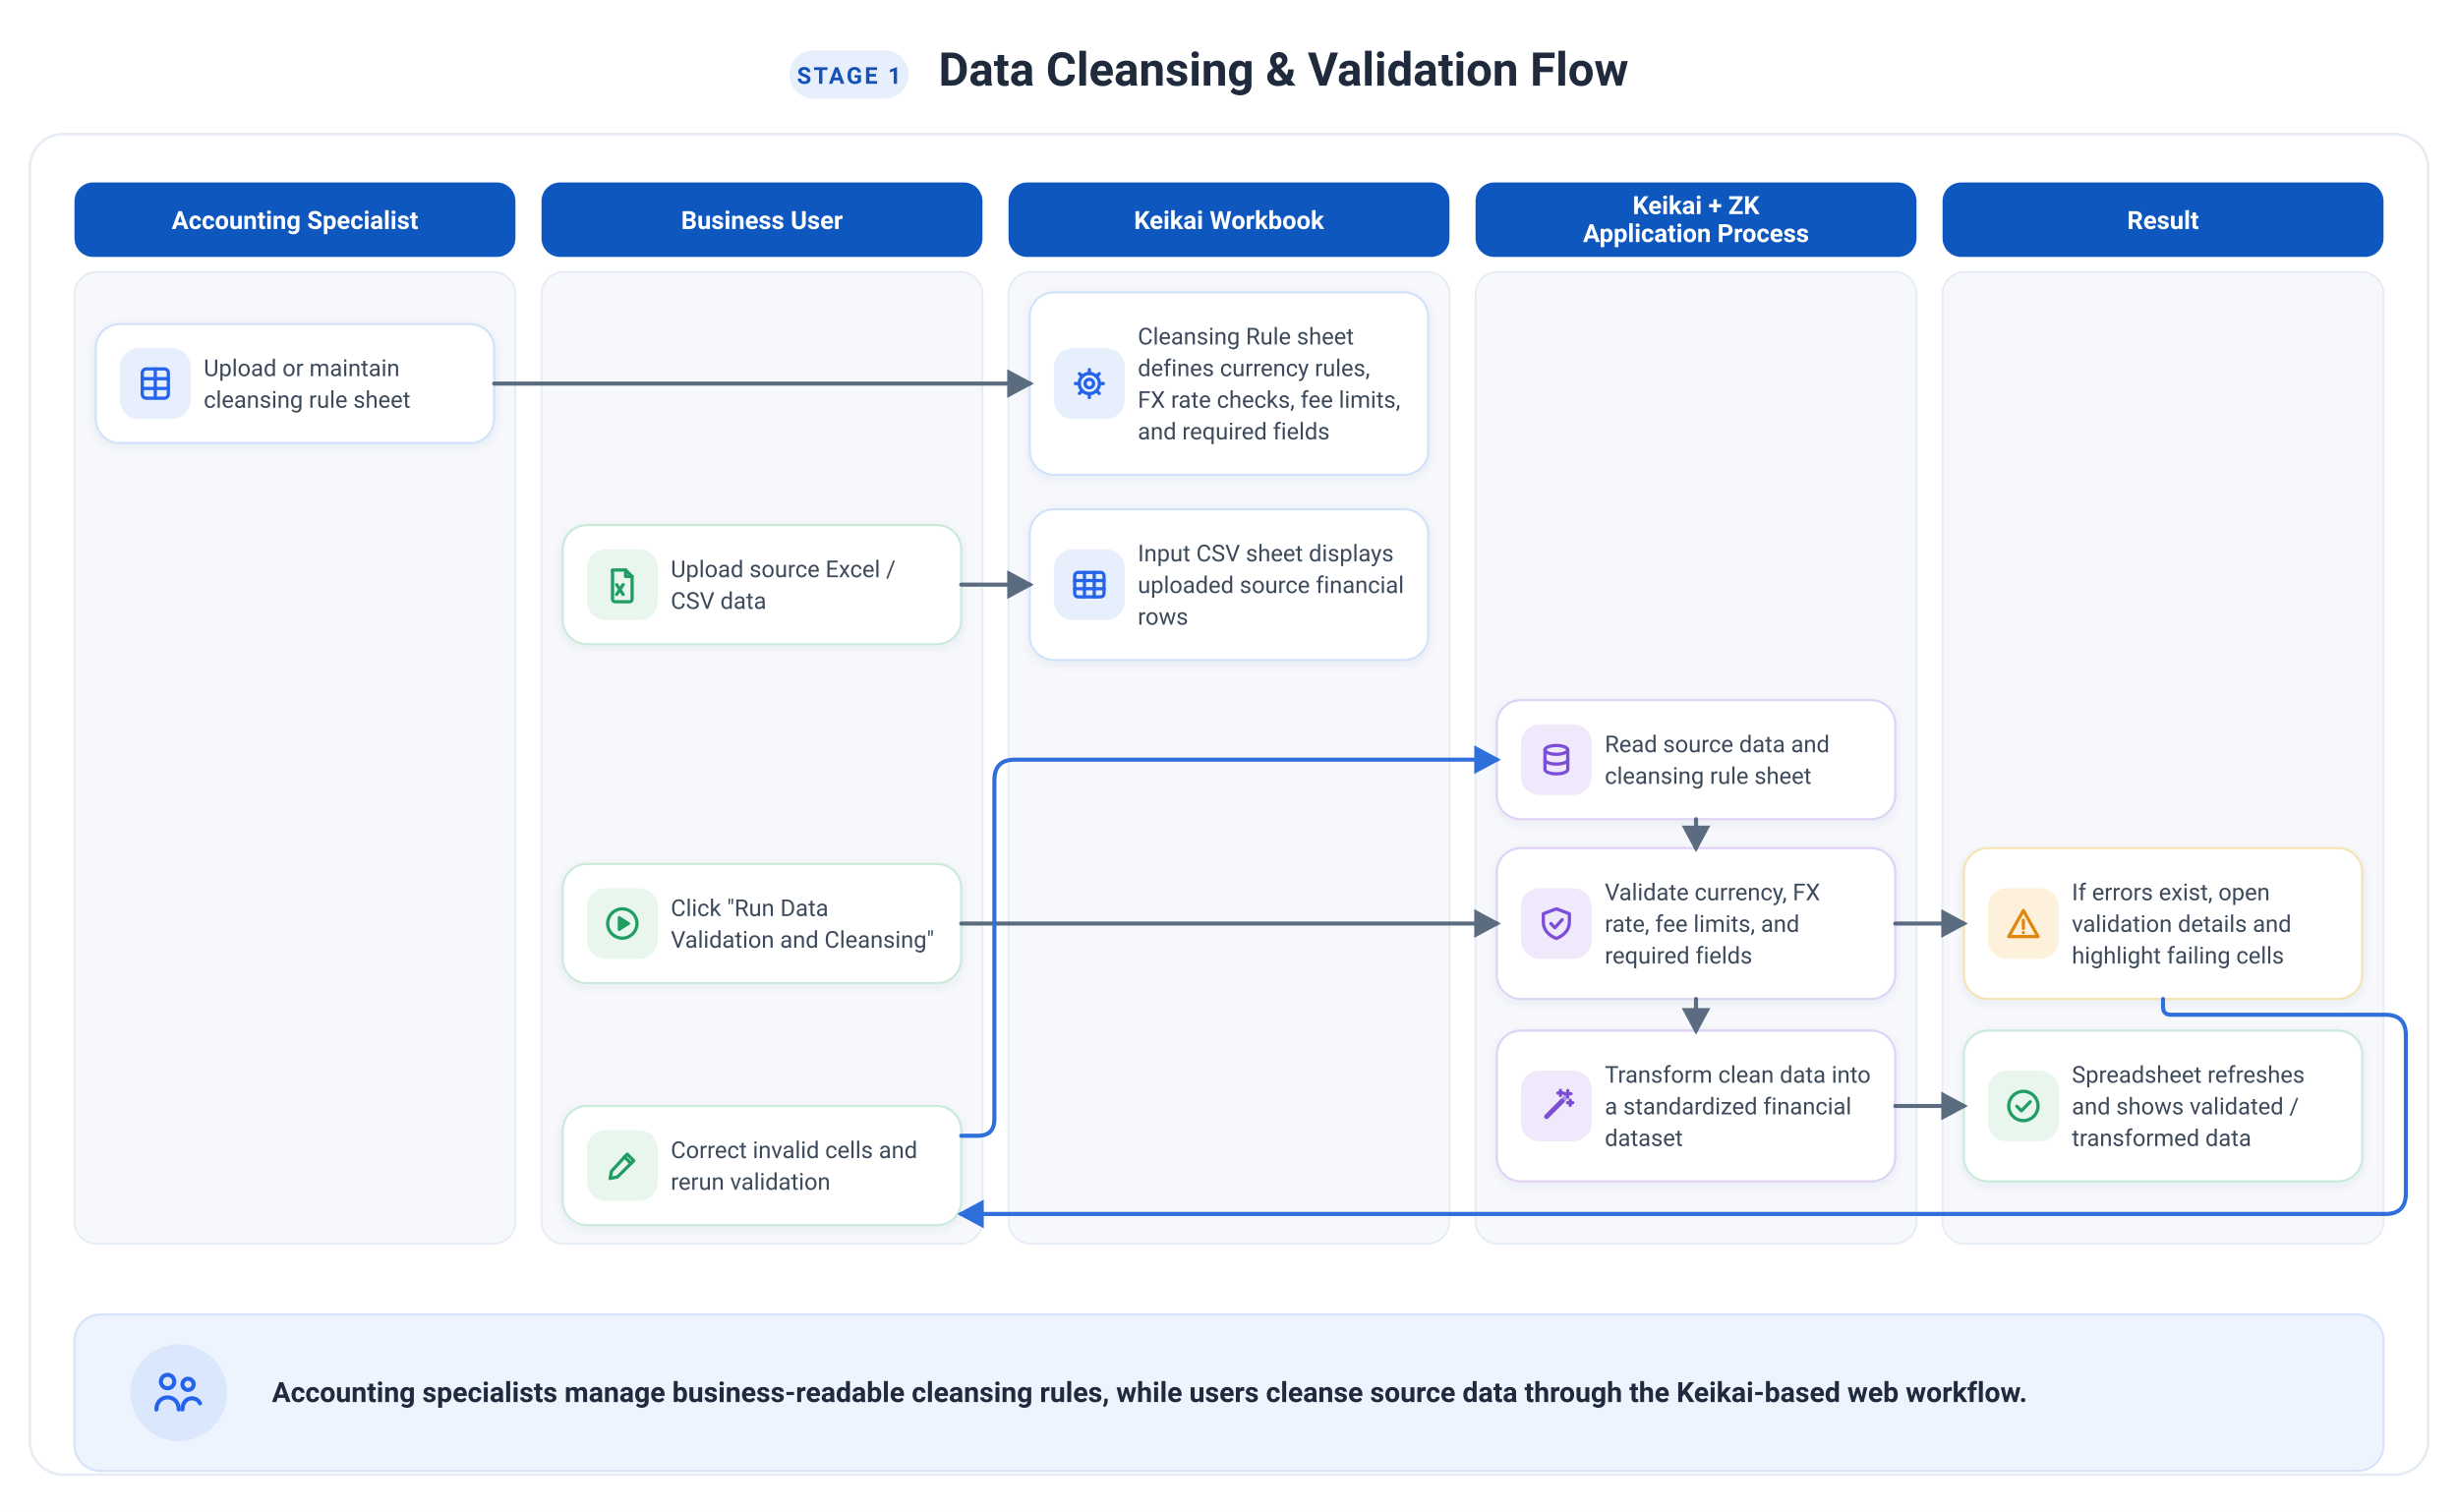
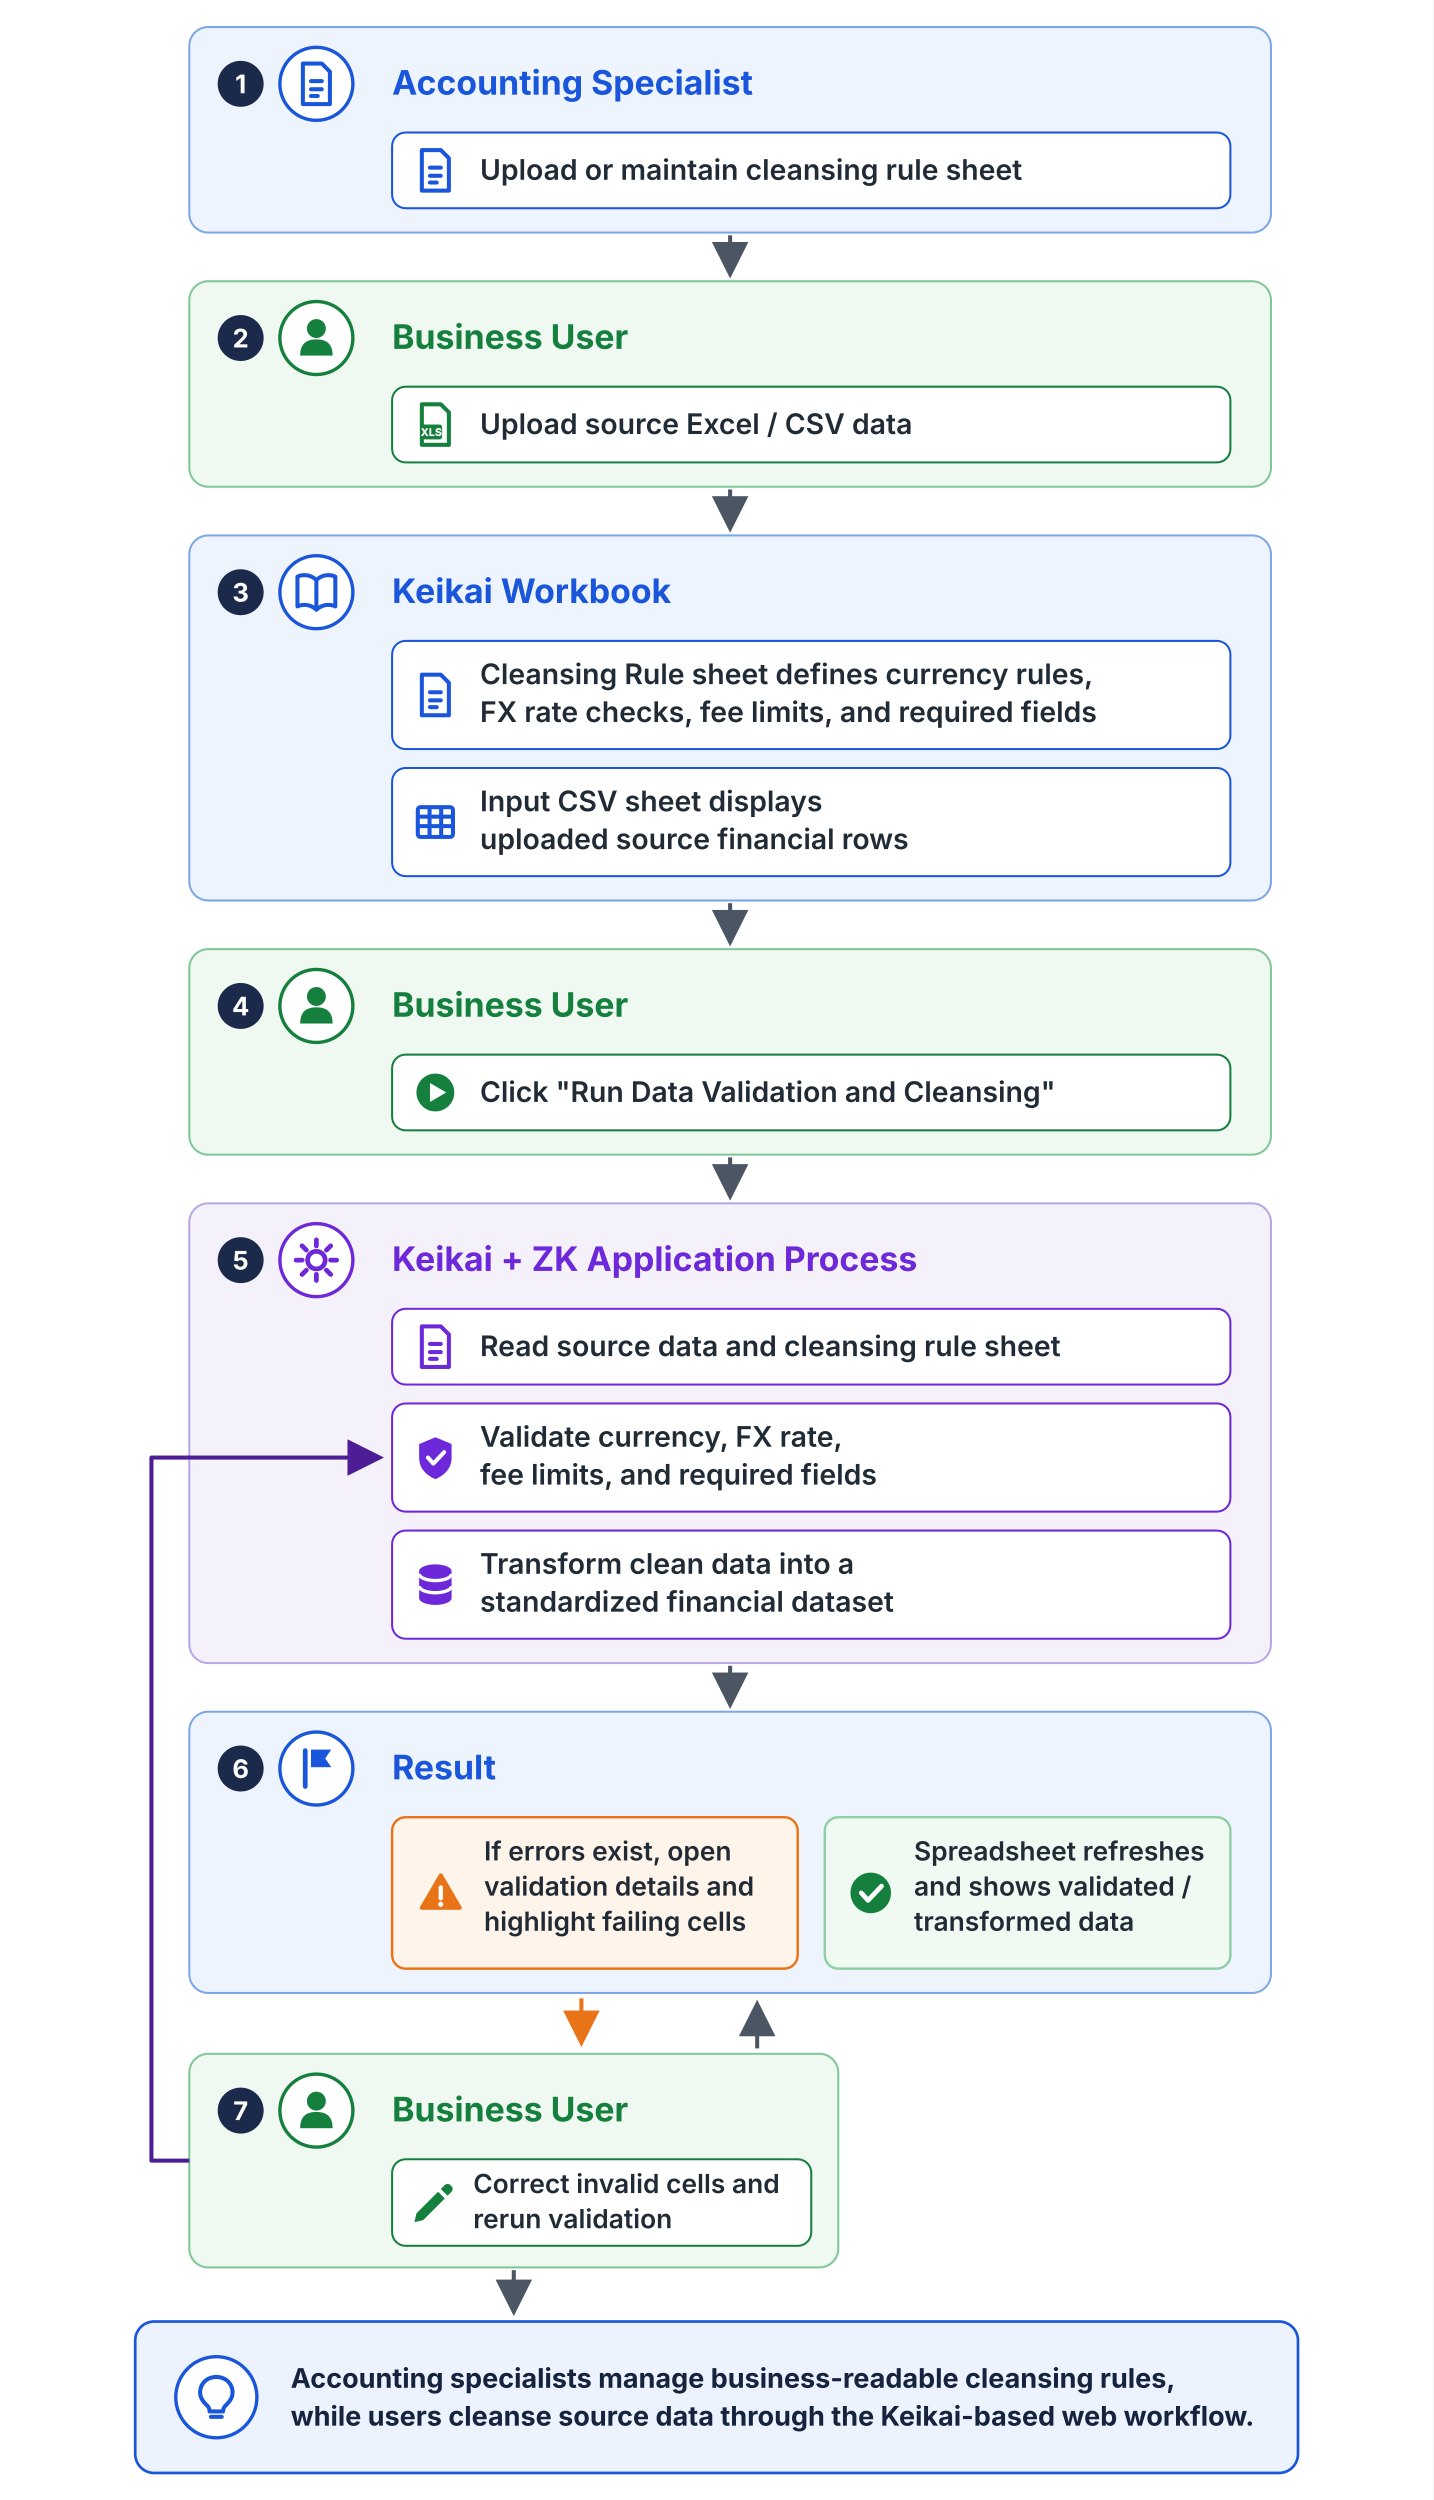
- <svg xmlns="http://www.w3.org/2000/svg" viewBox="0 0 1320 812" width="1320" height="812" font-family="'Segoe UI',system-ui,-apple-system,Roboto,Helvetica,Arial,sans-serif">
+ <svg xmlns="http://www.w3.org/2000/svg" viewBox="0 95 1060 1849" font-family="Inter, 'Noto Sans', 'Segoe UI', Arial, sans-serif">
  <defs>
-     <filter id="cardsh" x="-20%" y="-20%" width="140%" height="150%">
-       <feDropShadow dx="0" dy="1.5" stdDeviation="2.5" flood-color="#1f3a6b" flood-opacity="0.07" />
-     </filter>
-     <marker id="ah" markerWidth="9" markerHeight="9" refX="6.5" refY="4.5" orient="auto">
-       <path d="M1 1 L7.5 4.5 L1 8 Z" fill="#5b6b80" />
+     <g id="s1-person" fill="currentColor">
+       <circle cx="0" cy="-7" r="7" />
+       <path d="M-12,13 C-12,3 -6,1 0,1 C6,1 12,3 12,13 Z" />
+     </g>
+     <g id="s1-docline" fill="none" stroke="currentColor" stroke-width="3" stroke-linejoin="round" stroke-linecap="round">
+       <path d="M-10,-15 H4 L10,-9 V15 H-10 Z" />
+       <path d="M-4,-2 H4 M-4,4 H4 M-4,9 H1" />
+     </g>
+     <g id="s1-xls">
+       <path fill="none" stroke="currentColor" stroke-width="3" stroke-linejoin="round" d="M-10,-15 H4 L10,-9 V15 H-10 Z" />
+       <rect x="-11" y="0" width="16" height="11" rx="2" fill="currentColor" />
+       <text x="-3" y="8.5" font-size="8" font-weight="800" fill="#FFFFFF" text-anchor="middle" font-family="Inter, Arial, sans-serif">XLS</text>
+     </g>
+     <g id="s1-book" fill="none" stroke="currentColor" stroke-width="3" stroke-linejoin="round" stroke-linecap="round">
+       <path d="M0,-9 C-4,-13 -10,-13.5 -14,-11.5 V10.5 C-10,8.5 -4,9 0,13 C4,9 10,8.5 14,10.5 V-11.5 C10,-13.5 4,-13 0,-9 V12" />
+     </g>
+     <g id="s1-play">
+       <circle r="14" fill="currentColor" />
+       <path d="M-4,-7 L8,0 L-4,7 Z" fill="#FFFFFF" />
+     </g>
+     <g id="s1-gear" fill="none" stroke="currentColor" stroke-width="3.5" stroke-linecap="round">
+       <circle r="6.5" />
+       <path d="M0,-10.5 V-15 M0,10.5 V15 M10.5,0 H15 M-10.5,0 H-15 M7.4,-7.4 L10.6,-10.6 M-7.4,7.4 L-10.6,10.6 M7.4,7.4 L10.6,10.6 M-7.4,-7.4 L-10.6,-10.6" />
+     </g>
+     <g id="s1-shield">
+       <path fill="currentColor" d="M0,-15 L12,-10 V0 C12,8 7,13 0,16 C-7,13 -12,8 -12,0 V-10 Z" />
+       <path d="M-5.5,0 L-1.5,4.5 L6.5,-4" stroke="#FFFFFF" stroke-width="3" fill="none" stroke-linecap="round" stroke-linejoin="round" />
+     </g>
+     <g id="s1-db">
+       <path fill="currentColor" d="M-12,-10 C-12,-13 -6,-15 0,-15 C6,-15 12,-13 12,-10 V10 C12,13 6,15 0,15 C-6,15 -12,13 -12,10 Z" />
+       <path d="M-12,-8 C-12,-5 -6,-3 0,-3 C6,-3 12,-5 12,-8 M-12,1 C-12,4 -6,6 0,6 C6,6 12,4 12,1" fill="none" stroke="#FFFFFF" stroke-width="2.5" />
+     </g>
+     <g id="s1-table" fill="none" stroke="currentColor" stroke-width="3">
+       <rect x="-13" y="-11" width="26" height="22" rx="2" />
+       <path d="M-13,-4 H13 M-13,3 H13 M-4.3,-11 V11 M4.3,-11 V11" />
+     </g>
+     <g id="s1-flag" fill="currentColor">
+       <rect x="-10" y="-15" width="3.5" height="30" rx="1.75" />
+       <path d="M-4,-14 H11 L6.5,-7.5 L11,-1 H-4 Z" />
+     </g>
+     <g id="s1-warn">
+       <path fill="currentColor" stroke="currentColor" stroke-width="3" stroke-linejoin="round" d="M0,-13 L14,11 H-14 Z" />
+       <path d="M0,-4 V4" stroke="#FFFFFF" stroke-width="3.2" stroke-linecap="round" />
+       <circle cx="0" cy="8.4" r="1.9" fill="#FFFFFF" />
+     </g>
+     <g id="s1-check">
+       <circle r="15" fill="currentColor" />
+       <path d="M-7,0 L-2,5.5 L8,-5" stroke="#FFFFFF" stroke-width="3.5" fill="none" stroke-linecap="round" stroke-linejoin="round" />
+     </g>
+     <g id="s1-pencil" fill="currentColor">
+       <path d="M-12,8 L4,-8 L9,-3 L-7,13 L-13.5,14.5 Z" />
+       <path d="M6,-10 L9,-13 C10,-14 12,-14 13,-13 L14,-12 C15,-11 15,-9 14,-8 L11,-5 Z" />
+     </g>
+     <g id="s1-bulb" fill="none" stroke="currentColor" stroke-width="3" stroke-linecap="round" stroke-linejoin="round">
+       <path d="M0,-15 C7,-15 12,-10 12,-3.5 C12,1 9,4 6.5,6.5 C5.5,7.5 5,9 5,10.5 H-5 C-5,9 -5.5,7.5 -6.5,6.5 C-9,4 -12,1 -12,-3.5 C-12,-10 -7,-15 0,-15 Z" />
+       <path d="M-4,14.5 H4" />
+     </g>
+     <marker id="ah-gray" markerWidth="10" markerHeight="9" refX="7" refY="4.5" orient="auto">
+       <path d="M0,0 L9,4.5 L0,9 Z" fill="#4B5563" />
    </marker>
-     <marker id="ahb" markerWidth="9" markerHeight="9" refX="6.5" refY="4.5" orient="auto">
-       <path d="M1 1 L7.5 4.5 L1 8 Z" fill="#2f6fdb" />
+     <marker id="ah-orange" markerWidth="10" markerHeight="9" refX="7" refY="4.5" orient="auto">
+       <path d="M0,0 L9,4.5 L0,9 Z" fill="#E97317" />
+     </marker>
+     <marker id="ah-purple" markerWidth="10" markerHeight="9" refX="7" refY="4.5" orient="auto">
+       <path d="M0,0 L9,4.5 L0,9 Z" fill="#4C1D95" />
    </marker>
  </defs>
-   <rect width="1320" height="812" fill="#ffffff" />
-   <g transform="translate(660,46)">
-     <rect x="-236" y="-19" width="64" height="26" rx="13" fill="#e7effd" />
-     <text x="-204" y="-1" text-anchor="middle" font-family="'Segoe UI',system-ui,-apple-system,Roboto,Helvetica,Arial,sans-serif" font-size="12.5" font-weight="700" letter-spacing="1.2" fill="#1552b8">STAGE 1</text>
-     <text x="-156" y="0" font-family="'Segoe UI',system-ui,-apple-system,Roboto,Helvetica,Arial,sans-serif" font-size="25" font-weight="700" fill="#1f2b3d">Data Cleansing &amp; Validation Flow</text>
-   </g>
-   <rect x="16" y="72" width="1288" height="720" rx="18" fill="#ffffff" stroke="#e6ecf4" stroke-width="1.4" />
-   <rect x="40" y="146" width="236.8" height="522" rx="12" fill="#f6f8fc" stroke="#e6ecf4" stroke-width="1" />
-   <rect x="40" y="98" width="236.8" height="40" rx="10" fill="#0e57bf" />
-   <text x="158.4" y="123" text-anchor="middle" font-family="'Segoe UI',system-ui,-apple-system,Roboto,Helvetica,Arial,sans-serif" font-size="13.5" font-weight="700" fill="#ffffff">Accounting Specialist</text>
-   <rect x="290.8" y="146" width="236.8" height="522" rx="12" fill="#f6f8fc" stroke="#e6ecf4" stroke-width="1" />
-   <rect x="290.8" y="98" width="236.8" height="40" rx="10" fill="#0e57bf" />
-   <text x="409.2" y="123" text-anchor="middle" font-family="'Segoe UI',system-ui,-apple-system,Roboto,Helvetica,Arial,sans-serif" font-size="13.5" font-weight="700" fill="#ffffff">Business User</text>
-   <rect x="541.6" y="146" width="236.8" height="522" rx="12" fill="#f6f8fc" stroke="#e6ecf4" stroke-width="1" />
-   <rect x="541.6" y="98" width="236.8" height="40" rx="10" fill="#0e57bf" />
-   <text x="660" y="123" text-anchor="middle" font-family="'Segoe UI',system-ui,-apple-system,Roboto,Helvetica,Arial,sans-serif" font-size="13.5" font-weight="700" fill="#ffffff">Keikai Workbook</text>
-   <rect x="792.4" y="146" width="236.8" height="522" rx="12" fill="#f6f8fc" stroke="#e6ecf4" stroke-width="1" />
-   <rect x="792.4" y="98" width="236.8" height="40" rx="10" fill="#0e57bf" />
-   <text x="910.8" y="115" text-anchor="middle" font-family="'Segoe UI',system-ui,-apple-system,Roboto,Helvetica,Arial,sans-serif" font-size="13.5" font-weight="700" fill="#ffffff">Keikai + ZK</text>
-   <text x="910.8" y="130" text-anchor="middle" font-family="'Segoe UI',system-ui,-apple-system,Roboto,Helvetica,Arial,sans-serif" font-size="13.5" font-weight="700" fill="#ffffff">Application Process</text>
-   <rect x="1043.2" y="146" width="236.8" height="522" rx="12" fill="#f6f8fc" stroke="#e6ecf4" stroke-width="1" />
-   <rect x="1043.2" y="98" width="236.8" height="40" rx="10" fill="#0e57bf" />
-   <text x="1161.6" y="123" text-anchor="middle" font-family="'Segoe UI',system-ui,-apple-system,Roboto,Helvetica,Arial,sans-serif" font-size="13.5" font-weight="700" fill="#ffffff">Result</text>
-   <g filter="url(#cardsh)">
-     <rect x="51.4" y="174" width="214" height="64" rx="13" fill="#ffffff" stroke="#d3e2fb" stroke-width="1.2" />
-   </g>
-   <rect x="64.4" y="187" width="38" height="38" rx="10" fill="#e7effd" />
-   <g transform="translate(72.9,195.5) scale(0.875)">
-     <rect x="4" y="3" width="16" height="18" rx="2.5" stroke="#2563eb" stroke-width="2" fill="none" stroke-linecap="round" stroke-linejoin="round" />
-     <line x1="4" y1="9" x2="20" y2="9" stroke="#2563eb" stroke-width="2" fill="none" stroke-linecap="round" stroke-linejoin="round" />
-     <line x1="4" y1="15" x2="20" y2="15" stroke="#2563eb" stroke-width="2" fill="none" stroke-linecap="round" stroke-linejoin="round" />
-     <line x1="12" y1="3" x2="12" y2="21" stroke="#2563eb" stroke-width="2" fill="none" stroke-linecap="round" stroke-linejoin="round" />
-   </g>
-   <text x="109.4" y="202" font-family="'Segoe UI',system-ui,-apple-system,Roboto,Helvetica,Arial,sans-serif" font-size="12.5" fill="#3d4a5c">Upload or maintain</text>
-   <text x="109.4" y="219" font-family="'Segoe UI',system-ui,-apple-system,Roboto,Helvetica,Arial,sans-serif" font-size="12.5" fill="#3d4a5c">cleansing rule sheet</text>
-   <g filter="url(#cardsh)">
-     <rect x="553" y="157" width="214" height="98" rx="13" fill="#ffffff" stroke="#d3e2fb" stroke-width="1.2" />
-   </g>
-   <rect x="566" y="187" width="38" height="38" rx="10" fill="#e7effd" />
-   <g transform="translate(574.5,195.5) scale(0.875)">
-     <circle cx="12" cy="12" r="6.2" stroke="#2563eb" stroke-width="2" fill="none" stroke-linecap="round" stroke-linejoin="round" />
-     <circle cx="12" cy="12" r="2.6" stroke="#2563eb" stroke-width="2" fill="none" stroke-linecap="round" stroke-linejoin="round" />
-     <line x1="18.2" y1="12" x2="20.6" y2="12" stroke="#2563eb" stroke-width="2" fill="none" stroke-linecap="round" stroke-linejoin="round" />
-     <line x1="16.384" y1="16.384" x2="18.081" y2="18.081" stroke="#2563eb" stroke-width="2" fill="none" stroke-linecap="round" stroke-linejoin="round" />
-     <line x1="12" y1="18.2" x2="12" y2="20.6" stroke="#2563eb" stroke-width="2" fill="none" stroke-linecap="round" stroke-linejoin="round" />
-     <line x1="7.616" y1="16.384" x2="5.919" y2="18.081" stroke="#2563eb" stroke-width="2" fill="none" stroke-linecap="round" stroke-linejoin="round" />
-     <line x1="5.8" y1="12" x2="3.4" y2="12" stroke="#2563eb" stroke-width="2" fill="none" stroke-linecap="round" stroke-linejoin="round" />
-     <line x1="7.616" y1="7.616" x2="5.919" y2="5.919" stroke="#2563eb" stroke-width="2" fill="none" stroke-linecap="round" stroke-linejoin="round" />
-     <line x1="12" y1="5.8" x2="12" y2="3.4" stroke="#2563eb" stroke-width="2" fill="none" stroke-linecap="round" stroke-linejoin="round" />
-     <line x1="16.384" y1="7.616" x2="18.081" y2="5.919" stroke="#2563eb" stroke-width="2" fill="none" stroke-linecap="round" stroke-linejoin="round" />
-   </g>
-   <text x="611" y="185" font-family="'Segoe UI',system-ui,-apple-system,Roboto,Helvetica,Arial,sans-serif" font-size="12.5" fill="#3d4a5c">Cleansing Rule sheet</text>
-   <text x="611" y="202" font-family="'Segoe UI',system-ui,-apple-system,Roboto,Helvetica,Arial,sans-serif" font-size="12.5" fill="#3d4a5c">defines currency rules,</text>
-   <text x="611" y="219" font-family="'Segoe UI',system-ui,-apple-system,Roboto,Helvetica,Arial,sans-serif" font-size="12.5" fill="#3d4a5c">FX rate checks, fee limits,</text>
-   <text x="611" y="236" font-family="'Segoe UI',system-ui,-apple-system,Roboto,Helvetica,Arial,sans-serif" font-size="12.5" fill="#3d4a5c">and required fields</text>
-   <g filter="url(#cardsh)">
-     <rect x="302.2" y="282" width="214" height="64" rx="13" fill="#ffffff" stroke="#cbeadb" stroke-width="1.2" />
-   </g>
-   <rect x="315.2" y="295" width="38" height="38" rx="10" fill="#e8f6ee" />
-   <g transform="translate(323.7,303.5) scale(0.875)">
-     <path d="M6 3 h8 l4 4 v14 a1.5 1.5 0 0 1 -1.5 1.5 h-9 a1.5 1.5 0 0 1 -1.5 -1.5 V4.5 A1.5 1.5 0 0 1 6 3 Z" stroke="#1f9d63" stroke-width="2" fill="none" stroke-linecap="round" stroke-linejoin="round" />
-     <path d="M14 3 v4 h4" stroke="#1f9d63" stroke-width="2" fill="none" stroke-linecap="round" stroke-linejoin="round" />
-     <path d="M8.5 12 l4 6 M12.5 12 l-4 6" stroke="#1f9d63" stroke-width="2" fill="none" stroke-linecap="round" stroke-linejoin="round" />
-   </g>
-   <text x="360.2" y="310" font-family="'Segoe UI',system-ui,-apple-system,Roboto,Helvetica,Arial,sans-serif" font-size="12.5" fill="#3d4a5c">Upload source Excel /</text>
-   <text x="360.2" y="327" font-family="'Segoe UI',system-ui,-apple-system,Roboto,Helvetica,Arial,sans-serif" font-size="12.5" fill="#3d4a5c">CSV data</text>
-   <g filter="url(#cardsh)">
-     <rect x="553" y="273.5" width="214" height="81" rx="13" fill="#ffffff" stroke="#d3e2fb" stroke-width="1.2" />
-   </g>
-   <rect x="566" y="295" width="38" height="38" rx="10" fill="#e7effd" />
-   <g transform="translate(574.5,303.5) scale(0.875)">
-     <rect x="3" y="4.5" width="18" height="15" rx="2" stroke="#2563eb" stroke-width="2" fill="none" stroke-linecap="round" stroke-linejoin="round" />
-     <line x1="3" y1="9.5" x2="21" y2="9.5" stroke="#2563eb" stroke-width="2" fill="none" stroke-linecap="round" stroke-linejoin="round" />
-     <line x1="3" y1="14.5" x2="21" y2="14.5" stroke="#2563eb" stroke-width="2" fill="none" stroke-linecap="round" stroke-linejoin="round" />
-     <line x1="9" y1="4.5" x2="9" y2="19.5" stroke="#2563eb" stroke-width="2" fill="none" stroke-linecap="round" stroke-linejoin="round" />
-     <line x1="15" y1="4.5" x2="15" y2="19.5" stroke="#2563eb" stroke-width="2" fill="none" stroke-linecap="round" stroke-linejoin="round" />
-   </g>
-   <text x="611" y="301.5" font-family="'Segoe UI',system-ui,-apple-system,Roboto,Helvetica,Arial,sans-serif" font-size="12.5" fill="#3d4a5c">Input CSV sheet displays</text>
-   <text x="611" y="318.5" font-family="'Segoe UI',system-ui,-apple-system,Roboto,Helvetica,Arial,sans-serif" font-size="12.5" fill="#3d4a5c">uploaded source financial</text>
-   <text x="611" y="335.5" font-family="'Segoe UI',system-ui,-apple-system,Roboto,Helvetica,Arial,sans-serif" font-size="12.5" fill="#3d4a5c">rows</text>
-   <g filter="url(#cardsh)">
-     <rect x="803.8" y="376" width="214" height="64" rx="13" fill="#ffffff" stroke="#dfd3f6" stroke-width="1.2" />
-   </g>
-   <rect x="816.8" y="389" width="38" height="38" rx="10" fill="#efe9fb" />
-   <g transform="translate(825.3,397.5) scale(0.875)">
-     <ellipse cx="12" cy="6" rx="7" ry="2.7" stroke="#7c4dd6" stroke-width="2" fill="none" stroke-linecap="round" stroke-linejoin="round" />
-     <path d="M5 6 V18 c0 1.5 3.1 2.7 7 2.7 s7 -1.2 7 -2.7 V6" stroke="#7c4dd6" stroke-width="2" fill="none" stroke-linecap="round" stroke-linejoin="round" />
-     <path d="M5 12 c0 1.5 3.1 2.7 7 2.7 s7 -1.2 7 -2.7" stroke="#7c4dd6" stroke-width="2" fill="none" stroke-linecap="round" stroke-linejoin="round" />
-   </g>
-   <text x="861.8" y="404" font-family="'Segoe UI',system-ui,-apple-system,Roboto,Helvetica,Arial,sans-serif" font-size="12.5" fill="#3d4a5c">Read source data and</text>
-   <text x="861.8" y="421" font-family="'Segoe UI',system-ui,-apple-system,Roboto,Helvetica,Arial,sans-serif" font-size="12.5" fill="#3d4a5c">cleansing rule sheet</text>
-   <g filter="url(#cardsh)">
-     <rect x="302.2" y="464" width="214" height="64" rx="13" fill="#ffffff" stroke="#cbeadb" stroke-width="1.2" />
-   </g>
-   <rect x="315.2" y="477" width="38" height="38" rx="10" fill="#e8f6ee" />
-   <g transform="translate(323.7,485.5) scale(0.875)">
-     <circle cx="12" cy="12" r="9" stroke="#1f9d63" stroke-width="2" fill="none" stroke-linecap="round" stroke-linejoin="round" />
-     <path d="M10 8.2 L16 12 L10 15.8 Z" fill="#1f9d63" stroke="#1f9d63" stroke-width="1.6" stroke-linejoin="round" />
-   </g>
-   <text x="360.2" y="492" font-family="'Segoe UI',system-ui,-apple-system,Roboto,Helvetica,Arial,sans-serif" font-size="12.5" fill="#3d4a5c">Click "Run Data</text>
-   <text x="360.2" y="509" font-family="'Segoe UI',system-ui,-apple-system,Roboto,Helvetica,Arial,sans-serif" font-size="12.5" fill="#3d4a5c">Validation and Cleansing"</text>
-   <g filter="url(#cardsh)">
-     <rect x="803.8" y="455.5" width="214" height="81" rx="13" fill="#ffffff" stroke="#dfd3f6" stroke-width="1.2" />
-   </g>
-   <rect x="816.8" y="477" width="38" height="38" rx="10" fill="#efe9fb" />
-   <g transform="translate(825.3,485.5) scale(0.875)">
-     <path d="M12 3 L20 6 V11 c0 5.2 -3.6 8.4 -8 10.2 C7.6 19.4 4 16.2 4 11 V6 Z" stroke="#7c4dd6" stroke-width="2" fill="none" stroke-linecap="round" stroke-linejoin="round" />
-     <path d="M8.6 12 l2.5 2.6 L15.6 9.6" stroke="#7c4dd6" stroke-width="2" fill="none" stroke-linecap="round" stroke-linejoin="round" />
-   </g>
-   <text x="861.8" y="483.5" font-family="'Segoe UI',system-ui,-apple-system,Roboto,Helvetica,Arial,sans-serif" font-size="12.5" fill="#3d4a5c">Validate currency, FX</text>
-   <text x="861.8" y="500.5" font-family="'Segoe UI',system-ui,-apple-system,Roboto,Helvetica,Arial,sans-serif" font-size="12.5" fill="#3d4a5c">rate, fee limits, and</text>
-   <text x="861.8" y="517.5" font-family="'Segoe UI',system-ui,-apple-system,Roboto,Helvetica,Arial,sans-serif" font-size="12.5" fill="#3d4a5c">required fields</text>
-   <g filter="url(#cardsh)">
-     <rect x="1054.6" y="455.5" width="214" height="81" rx="13" fill="#ffffff" stroke="#f6e2b6" stroke-width="1.2" />
-   </g>
-   <rect x="1067.6" y="477" width="38" height="38" rx="10" fill="#fdf1dc" />
-   <g transform="translate(1076.1,485.5) scale(0.875)">
-     <path d="M12 4 L21 20 H3 Z" stroke="#e0870f" stroke-width="2" fill="none" stroke-linecap="round" stroke-linejoin="round" />
-     <line x1="12" y1="10" x2="12" y2="15" stroke="#e0870f" stroke-width="2" fill="none" stroke-linecap="round" stroke-linejoin="round" />
-     <circle cx="12" cy="17.6" r="0.5" fill="#e0870f" stroke="#e0870f" />
-   </g>
-   <text x="1112.6" y="483.5" font-family="'Segoe UI',system-ui,-apple-system,Roboto,Helvetica,Arial,sans-serif" font-size="12.5" fill="#3d4a5c">If errors exist, open</text>
-   <text x="1112.6" y="500.5" font-family="'Segoe UI',system-ui,-apple-system,Roboto,Helvetica,Arial,sans-serif" font-size="12.5" fill="#3d4a5c">validation details and</text>
-   <text x="1112.6" y="517.5" font-family="'Segoe UI',system-ui,-apple-system,Roboto,Helvetica,Arial,sans-serif" font-size="12.5" fill="#3d4a5c">highlight failing cells</text>
-   <g filter="url(#cardsh)">
-     <rect x="803.8" y="553.5" width="214" height="81" rx="13" fill="#ffffff" stroke="#dfd3f6" stroke-width="1.2" />
-   </g>
-   <rect x="816.8" y="575" width="38" height="38" rx="10" fill="#efe9fb" />
-   <g transform="translate(825.3,583.5) scale(0.875)">
-     <line x1="6" y1="18.5" x2="15.5" y2="9" stroke="#7c4dd6" stroke-width="3" stroke-linecap="round" />
-     <line x1="15.5" y1="9" x2="18" y2="6.5" stroke="#7c4dd6" stroke-width="3" stroke-linecap="round" opacity="0.55" />
-     <line x1="17" y1="4.5" x2="21" y2="4.5" stroke="#7c4dd6" stroke-width="2" fill="none" stroke-linecap="round" stroke-linejoin="round" />
-     <line x1="19" y1="2.5" x2="19" y2="6.5" stroke="#7c4dd6" stroke-width="2" fill="none" stroke-linecap="round" stroke-linejoin="round" />
-     <line x1="18.9" y1="10" x2="22.1" y2="10" stroke="#7c4dd6" stroke-width="2" fill="none" stroke-linecap="round" stroke-linejoin="round" />
-     <line x1="20.5" y1="8.4" x2="20.5" y2="11.6" stroke="#7c4dd6" stroke-width="2" fill="none" stroke-linecap="round" stroke-linejoin="round" />
-     <line x1="12.9" y1="4" x2="16.1" y2="4" stroke="#7c4dd6" stroke-width="2" fill="none" stroke-linecap="round" stroke-linejoin="round" />
-     <line x1="14.5" y1="2.4" x2="14.5" y2="5.6" stroke="#7c4dd6" stroke-width="2" fill="none" stroke-linecap="round" stroke-linejoin="round" />
-   </g>
-   <text x="861.8" y="581.5" font-family="'Segoe UI',system-ui,-apple-system,Roboto,Helvetica,Arial,sans-serif" font-size="12.5" fill="#3d4a5c">Transform clean data into</text>
-   <text x="861.8" y="598.5" font-family="'Segoe UI',system-ui,-apple-system,Roboto,Helvetica,Arial,sans-serif" font-size="12.5" fill="#3d4a5c">a standardized financial</text>
-   <text x="861.8" y="615.5" font-family="'Segoe UI',system-ui,-apple-system,Roboto,Helvetica,Arial,sans-serif" font-size="12.5" fill="#3d4a5c">dataset</text>
-   <g filter="url(#cardsh)">
-     <rect x="1054.6" y="553.5" width="214" height="81" rx="13" fill="#ffffff" stroke="#cbeadb" stroke-width="1.2" />
-   </g>
-   <rect x="1067.6" y="575" width="38" height="38" rx="10" fill="#e8f6ee" />
-   <g transform="translate(1076.1,583.5) scale(0.875)">
-     <circle cx="12" cy="12" r="9" stroke="#1f9d63" stroke-width="2" fill="none" stroke-linecap="round" stroke-linejoin="round" />
-     <path d="M8 12.2 l2.8 2.8 L16.2 9.4" stroke="#1f9d63" stroke-width="2" fill="none" stroke-linecap="round" stroke-linejoin="round" />
-   </g>
-   <text x="1112.6" y="581.5" font-family="'Segoe UI',system-ui,-apple-system,Roboto,Helvetica,Arial,sans-serif" font-size="12.5" fill="#3d4a5c">Spreadsheet refreshes</text>
-   <text x="1112.6" y="598.5" font-family="'Segoe UI',system-ui,-apple-system,Roboto,Helvetica,Arial,sans-serif" font-size="12.5" fill="#3d4a5c">and shows validated /</text>
-   <text x="1112.6" y="615.5" font-family="'Segoe UI',system-ui,-apple-system,Roboto,Helvetica,Arial,sans-serif" font-size="12.5" fill="#3d4a5c">transformed data</text>
-   <g filter="url(#cardsh)">
-     <rect x="302.2" y="594" width="214" height="64" rx="13" fill="#ffffff" stroke="#cbeadb" stroke-width="1.2" />
-   </g>
-   <rect x="315.2" y="607" width="38" height="38" rx="10" fill="#e8f6ee" />
-   <g transform="translate(323.7,615.5) scale(0.875)">
-     <path d="M15 5 l4 4 L9 19 l-4.5 0.9 l0.9 -4.5 Z" stroke="#1f9d63" stroke-width="2" fill="none" stroke-linecap="round" stroke-linejoin="round" />
-     <line x1="13.3" y1="6.7" x2="17.3" y2="10.7" stroke="#1f9d63" stroke-width="2" fill="none" stroke-linecap="round" stroke-linejoin="round" />
-   </g>
-   <text x="360.2" y="622" font-family="'Segoe UI',system-ui,-apple-system,Roboto,Helvetica,Arial,sans-serif" font-size="12.5" fill="#3d4a5c">Correct invalid cells and</text>
-   <text x="360.2" y="639" font-family="'Segoe UI',system-ui,-apple-system,Roboto,Helvetica,Arial,sans-serif" font-size="12.5" fill="#3d4a5c">rerun validation</text>
-   <path d="M 265.4 206 L 553 206" fill="none" stroke="#5b6b80" stroke-width="2.2" stroke-linecap="round" stroke-linejoin="round" marker-end="url(#ah)" />
-   <path d="M 516.2 314 L 553 314" fill="none" stroke="#5b6b80" stroke-width="2.2" stroke-linecap="round" stroke-linejoin="round" marker-end="url(#ah)" />
-   <path d="M 516.2 496 L 803.8 496" fill="none" stroke="#5b6b80" stroke-width="2.2" stroke-linecap="round" stroke-linejoin="round" marker-end="url(#ah)" />
-   <path d="M 910.8 440 L 910.8 455.5" fill="none" stroke="#5b6b80" stroke-width="2.2" stroke-linecap="round" stroke-linejoin="round" marker-end="url(#ah)" />
-   <path d="M 910.8 536.5 L 910.8 553.5" fill="none" stroke="#5b6b80" stroke-width="2.2" stroke-linecap="round" stroke-linejoin="round" marker-end="url(#ah)" />
-   <path d="M 1017.8 496 L 1054.6 496" fill="none" stroke="#5b6b80" stroke-width="2.2" stroke-linecap="round" stroke-linejoin="round" marker-end="url(#ah)" />
-   <path d="M 1017.8 594 L 1054.6 594" fill="none" stroke="#5b6b80" stroke-width="2.2" stroke-linecap="round" stroke-linejoin="round" marker-end="url(#ah)" />
-   <path d="M 1161.6 536.5 L 1161.6 540.75 Q 1161.6 545 1165.85 545 L 1281 545 Q 1292 545 1292 556 L 1292 641 Q 1292 652 1281 652 L 516.2 652" fill="none" stroke="#2f6fdb" stroke-width="2.2" stroke-linecap="round" stroke-linejoin="round" marker-end="url(#ahb)" />
-   <path d="M 516.2 610 L 525.1 610 Q 534 610 534 601.1 L 534 419 Q 534 408 545 408 L 803.8 408" fill="none" stroke="#2f6fdb" stroke-width="2.2" stroke-linecap="round" stroke-linejoin="round" marker-end="url(#ahb)" />
-   <rect x="40" y="706" width="1240" height="84" rx="14" fill="#eef4fe" stroke="#d6e3fb" stroke-width="1.2" />
-   <circle cx="96" cy="748" r="26" fill="#dae7fc" />
-   <g stroke="#2563eb" stroke-width="2.2" fill="none" stroke-linecap="round" stroke-linejoin="round" transform="translate(82,735)">
-     <circle cx="8" cy="7" r="3.6" />
-     <path d="M2 22 c0-4 2.7-6.5 6-6.5 s6 2.5 6 6.5" />
-     <circle cx="19" cy="8.5" r="3" />
-     <path d="M16 22 c0-3.5 2-6 5-6 c2 0 3.6 1 4.4 2.7" />
-   </g>
-   <text x="146" y="753" font-family="'Segoe UI',system-ui,-apple-system,Roboto,Helvetica,Arial,sans-serif" font-size="15" font-weight="600" fill="#1f2b3d">Accounting specialists manage business-readable cleansing rules, while users cleanse source data through the Keikai-based web workflow.</text>
+   <rect x="0" y="0" width="1060" height="1960" fill="#FFFFFF" />
+   <rect x="140" y="115" width="800" height="152" rx="14" fill="#EEF4FE" stroke="#7CA6E8" stroke-width="1.5" />
+   <circle cx="178" cy="157" r="17" fill="#1B2A4A" />
+   <text x="178" y="164" font-size="19" font-weight="700" fill="#FFFFFF" text-anchor="middle">1</text>
+   <circle cx="234" cy="157" r="27" fill="#FFFFFF" stroke="#1A56DB" stroke-width="2.5" />
+   <use href="#s1-docline" x="234" y="157" style="color:#1A56DB" />
+   <text x="290" y="165" font-size="25" font-weight="700" fill="#1A56DB">Accounting Specialist</text>
+   <rect x="290" y="193" width="620" height="56" rx="10" fill="#FFFFFF" stroke="#1A56DB" stroke-width="1.5" />
+   <use href="#s1-docline" x="322" y="221" style="color:#1A56DB" />
+   <text x="355" y="228" font-size="21" font-weight="600" fill="#212B36">Upload or maintain cleansing rule sheet</text>
+   <line x1="540" y1="269" x2="540" y2="295" stroke="#4B5563" stroke-width="3" marker-end="url(#ah-gray)" />
+   <rect x="140" y="303" width="800" height="152" rx="14" fill="#EFF8F1" stroke="#7FC796" stroke-width="1.5" />
+   <circle cx="178" cy="345" r="17" fill="#1B2A4A" />
+   <text x="178" y="352" font-size="19" font-weight="700" fill="#FFFFFF" text-anchor="middle">2</text>
+   <circle cx="234" cy="345" r="27" fill="#FFFFFF" stroke="#157F3D" stroke-width="2.5" />
+   <use href="#s1-person" x="234" y="345" style="color:#157F3D" />
+   <text x="290" y="353" font-size="25" font-weight="700" fill="#157F3D">Business User</text>
+   <rect x="290" y="381" width="620" height="56" rx="10" fill="#FFFFFF" stroke="#157F3D" stroke-width="1.5" />
+   <use href="#s1-xls" x="322" y="409" style="color:#157F3D" />
+   <text x="355" y="416" font-size="21" font-weight="600" fill="#212B36">Upload source Excel / CSV data</text>
+   <line x1="540" y1="457" x2="540" y2="483" stroke="#4B5563" stroke-width="3" marker-end="url(#ah-gray)" />
+   <rect x="140" y="491" width="800" height="270" rx="14" fill="#EEF4FE" stroke="#7CA6E8" stroke-width="1.5" />
+   <circle cx="178" cy="533" r="17" fill="#1B2A4A" />
+   <text x="178" y="540" font-size="19" font-weight="700" fill="#FFFFFF" text-anchor="middle">3</text>
+   <circle cx="234" cy="533" r="27" fill="#FFFFFF" stroke="#1A56DB" stroke-width="2.5" />
+   <use href="#s1-book" x="234" y="533" style="color:#1A56DB" />
+   <text x="290" y="541" font-size="25" font-weight="700" fill="#1A56DB">Keikai Workbook</text>
+   <rect x="290" y="569" width="620" height="80" rx="10" fill="#FFFFFF" stroke="#1A56DB" stroke-width="1.5" />
+   <use href="#s1-docline" x="322" y="609" style="color:#1A56DB" />
+   <text x="355" y="601" font-size="21" font-weight="600" fill="#212B36">Cleansing Rule sheet defines currency rules,</text>
+   <text x="355" y="629" font-size="21" font-weight="600" fill="#212B36">FX rate checks, fee limits, and required fields</text>
+   <rect x="290" y="663" width="620" height="80" rx="10" fill="#FFFFFF" stroke="#1A56DB" stroke-width="1.5" />
+   <use href="#s1-table" x="322" y="703" style="color:#1A56DB" />
+   <text x="355" y="695" font-size="21" font-weight="600" fill="#212B36">Input CSV sheet displays</text>
+   <text x="355" y="723" font-size="21" font-weight="600" fill="#212B36">uploaded source financial rows</text>
+   <line x1="540" y1="763" x2="540" y2="789" stroke="#4B5563" stroke-width="3" marker-end="url(#ah-gray)" />
+   <rect x="140" y="797" width="800" height="152" rx="14" fill="#EFF8F1" stroke="#7FC796" stroke-width="1.5" />
+   <circle cx="178" cy="839" r="17" fill="#1B2A4A" />
+   <text x="178" y="846" font-size="19" font-weight="700" fill="#FFFFFF" text-anchor="middle">4</text>
+   <circle cx="234" cy="839" r="27" fill="#FFFFFF" stroke="#157F3D" stroke-width="2.5" />
+   <use href="#s1-person" x="234" y="839" style="color:#157F3D" />
+   <text x="290" y="847" font-size="25" font-weight="700" fill="#157F3D">Business User</text>
+   <rect x="290" y="875" width="620" height="56" rx="10" fill="#FFFFFF" stroke="#157F3D" stroke-width="1.5" />
+   <use href="#s1-play" x="322" y="903" style="color:#157F3D" />
+   <text x="355" y="910" font-size="21" font-weight="600" fill="#212B36">Click "Run Data Validation and Cleansing"</text>
+   <line x1="540" y1="951" x2="540" y2="977" stroke="#4B5563" stroke-width="3" marker-end="url(#ah-gray)" />
+   <rect x="140" y="985" width="800" height="340" rx="14" fill="#F4F1FB" stroke="#B9A7E3" stroke-width="1.5" />
+   <circle cx="178" cy="1027" r="17" fill="#1B2A4A" />
+   <text x="178" y="1034" font-size="19" font-weight="700" fill="#FFFFFF" text-anchor="middle">5</text>
+   <circle cx="234" cy="1027" r="27" fill="#FFFFFF" stroke="#6D28D9" stroke-width="2.5" />
+   <use href="#s1-gear" x="234" y="1027" style="color:#6D28D9" />
+   <text x="290" y="1035" font-size="25" font-weight="700" fill="#6D28D9">Keikai + ZK Application Process</text>
+   <rect x="290" y="1063" width="620" height="56" rx="10" fill="#FFFFFF" stroke="#6D28D9" stroke-width="1.5" />
+   <use href="#s1-docline" x="322" y="1091" style="color:#6D28D9" />
+   <text x="355" y="1098" font-size="21" font-weight="600" fill="#212B36">Read source data and cleansing rule sheet</text>
+   <rect x="290" y="1133" width="620" height="80" rx="10" fill="#FFFFFF" stroke="#6D28D9" stroke-width="1.5" />
+   <use href="#s1-shield" x="322" y="1173" style="color:#6D28D9" />
+   <text x="355" y="1165" font-size="21" font-weight="600" fill="#212B36">Validate currency, FX rate,</text>
+   <text x="355" y="1193" font-size="21" font-weight="600" fill="#212B36">fee limits, and required fields</text>
+   <rect x="290" y="1227" width="620" height="80" rx="10" fill="#FFFFFF" stroke="#6D28D9" stroke-width="1.5" />
+   <use href="#s1-db" x="322" y="1267" style="color:#6D28D9" />
+   <text x="355" y="1259" font-size="21" font-weight="600" fill="#212B36">Transform clean data into a</text>
+   <text x="355" y="1287" font-size="21" font-weight="600" fill="#212B36">standardized financial dataset</text>
+   <line x1="540" y1="1327" x2="540" y2="1353" stroke="#4B5563" stroke-width="3" marker-end="url(#ah-gray)" />
+   <rect x="140" y="1361" width="800" height="208" rx="14" fill="#EEF4FE" stroke="#7CA6E8" stroke-width="1.5" />
+   <circle cx="178" cy="1403" r="17" fill="#1B2A4A" />
+   <text x="178" y="1410" font-size="19" font-weight="700" fill="#FFFFFF" text-anchor="middle">6</text>
+   <circle cx="234" cy="1403" r="27" fill="#FFFFFF" stroke="#1A56DB" stroke-width="2.5" />
+   <use href="#s1-flag" x="234" y="1403" style="color:#1A56DB" />
+   <text x="290" y="1411" font-size="25" font-weight="700" fill="#1A56DB">Result</text>
+   <rect x="290" y="1439" width="300" height="112" rx="10" fill="#FEF4EA" stroke="#E97317" stroke-width="1.8" />
+   <use href="#s1-warn" x="326" y="1495" style="color:#E97317" />
+   <text x="358" y="1471" font-size="19.5" font-weight="600" fill="#212B36">If errors exist, open</text>
+   <text x="358" y="1497" font-size="19.5" font-weight="600" fill="#212B36">validation details and</text>
+   <text x="358" y="1523" font-size="19.5" font-weight="600" fill="#212B36">highlight failing cells</text>
+   <rect x="610" y="1439" width="300" height="112" rx="10" fill="#F0FAF2" stroke="#8FCFA4" stroke-width="1.8" />
+   <use href="#s1-check" x="644" y="1495" style="color:#15803D" />
+   <text x="676" y="1471" font-size="19.5" font-weight="600" fill="#212B36">Spreadsheet refreshes</text>
+   <text x="676" y="1497" font-size="19.5" font-weight="600" fill="#212B36">and shows validated /</text>
+   <text x="676" y="1523" font-size="19.5" font-weight="600" fill="#212B36">transformed data</text>
+   <line x1="430" y1="1573" x2="430" y2="1603" stroke="#E97317" stroke-width="3" marker-end="url(#ah-orange)" />
+   <line x1="560" y1="1610" x2="560" y2="1580" stroke="#4B5563" stroke-width="3" marker-end="url(#ah-gray)" />
+   <rect x="140" y="1614" width="480" height="158" rx="14" fill="#EFF8F1" stroke="#7FC796" stroke-width="1.5" />
+   <circle cx="178" cy="1656" r="17" fill="#1B2A4A" />
+   <text x="178" y="1663" font-size="19" font-weight="700" fill="#FFFFFF" text-anchor="middle">7</text>
+   <circle cx="234" cy="1656" r="27" fill="#FFFFFF" stroke="#157F3D" stroke-width="2.5" />
+   <use href="#s1-person" x="234" y="1656" style="color:#157F3D" />
+   <text x="290" y="1664" font-size="25" font-weight="700" fill="#157F3D">Business User</text>
+   <rect x="290" y="1692" width="310" height="64" rx="10" fill="#FFFFFF" stroke="#157F3D" stroke-width="1.5" />
+   <use href="#s1-pencil" x="320" y="1724" style="color:#157F3D" />
+   <text x="350" y="1717" font-size="19.5" font-weight="600" fill="#212B36">Correct invalid cells and</text>
+   <text x="350" y="1743" font-size="19.5" font-weight="600" fill="#212B36">rerun validation</text>
+   <path d="M140,1693 H112 V1173 H278" fill="none" stroke="#4C1D95" stroke-width="3" stroke-linejoin="round" marker-end="url(#ah-purple)" />
+   <line x1="380" y1="1774" x2="380" y2="1802" stroke="#4B5563" stroke-width="3" marker-end="url(#ah-gray)" />
+   <rect x="100" y="1812" width="860" height="112" rx="14" fill="#EDF3FE" stroke="#1A56DB" stroke-width="2" />
+   <circle cx="160" cy="1868" r="30" fill="#FFFFFF" stroke="#1A56DB" stroke-width="2.5" />
+   <use href="#s1-bulb" x="160" y="1868" style="color:#1A56DB" />
+   <text x="215" y="1861" font-size="20" font-weight="700" fill="#16233F">Accounting specialists manage business-readable cleansing rules,</text>
+   <text x="215" y="1889" font-size="20" font-weight="700" fill="#16233F">while users cleanse source data through the Keikai-based web workflow.</text>
</svg>
